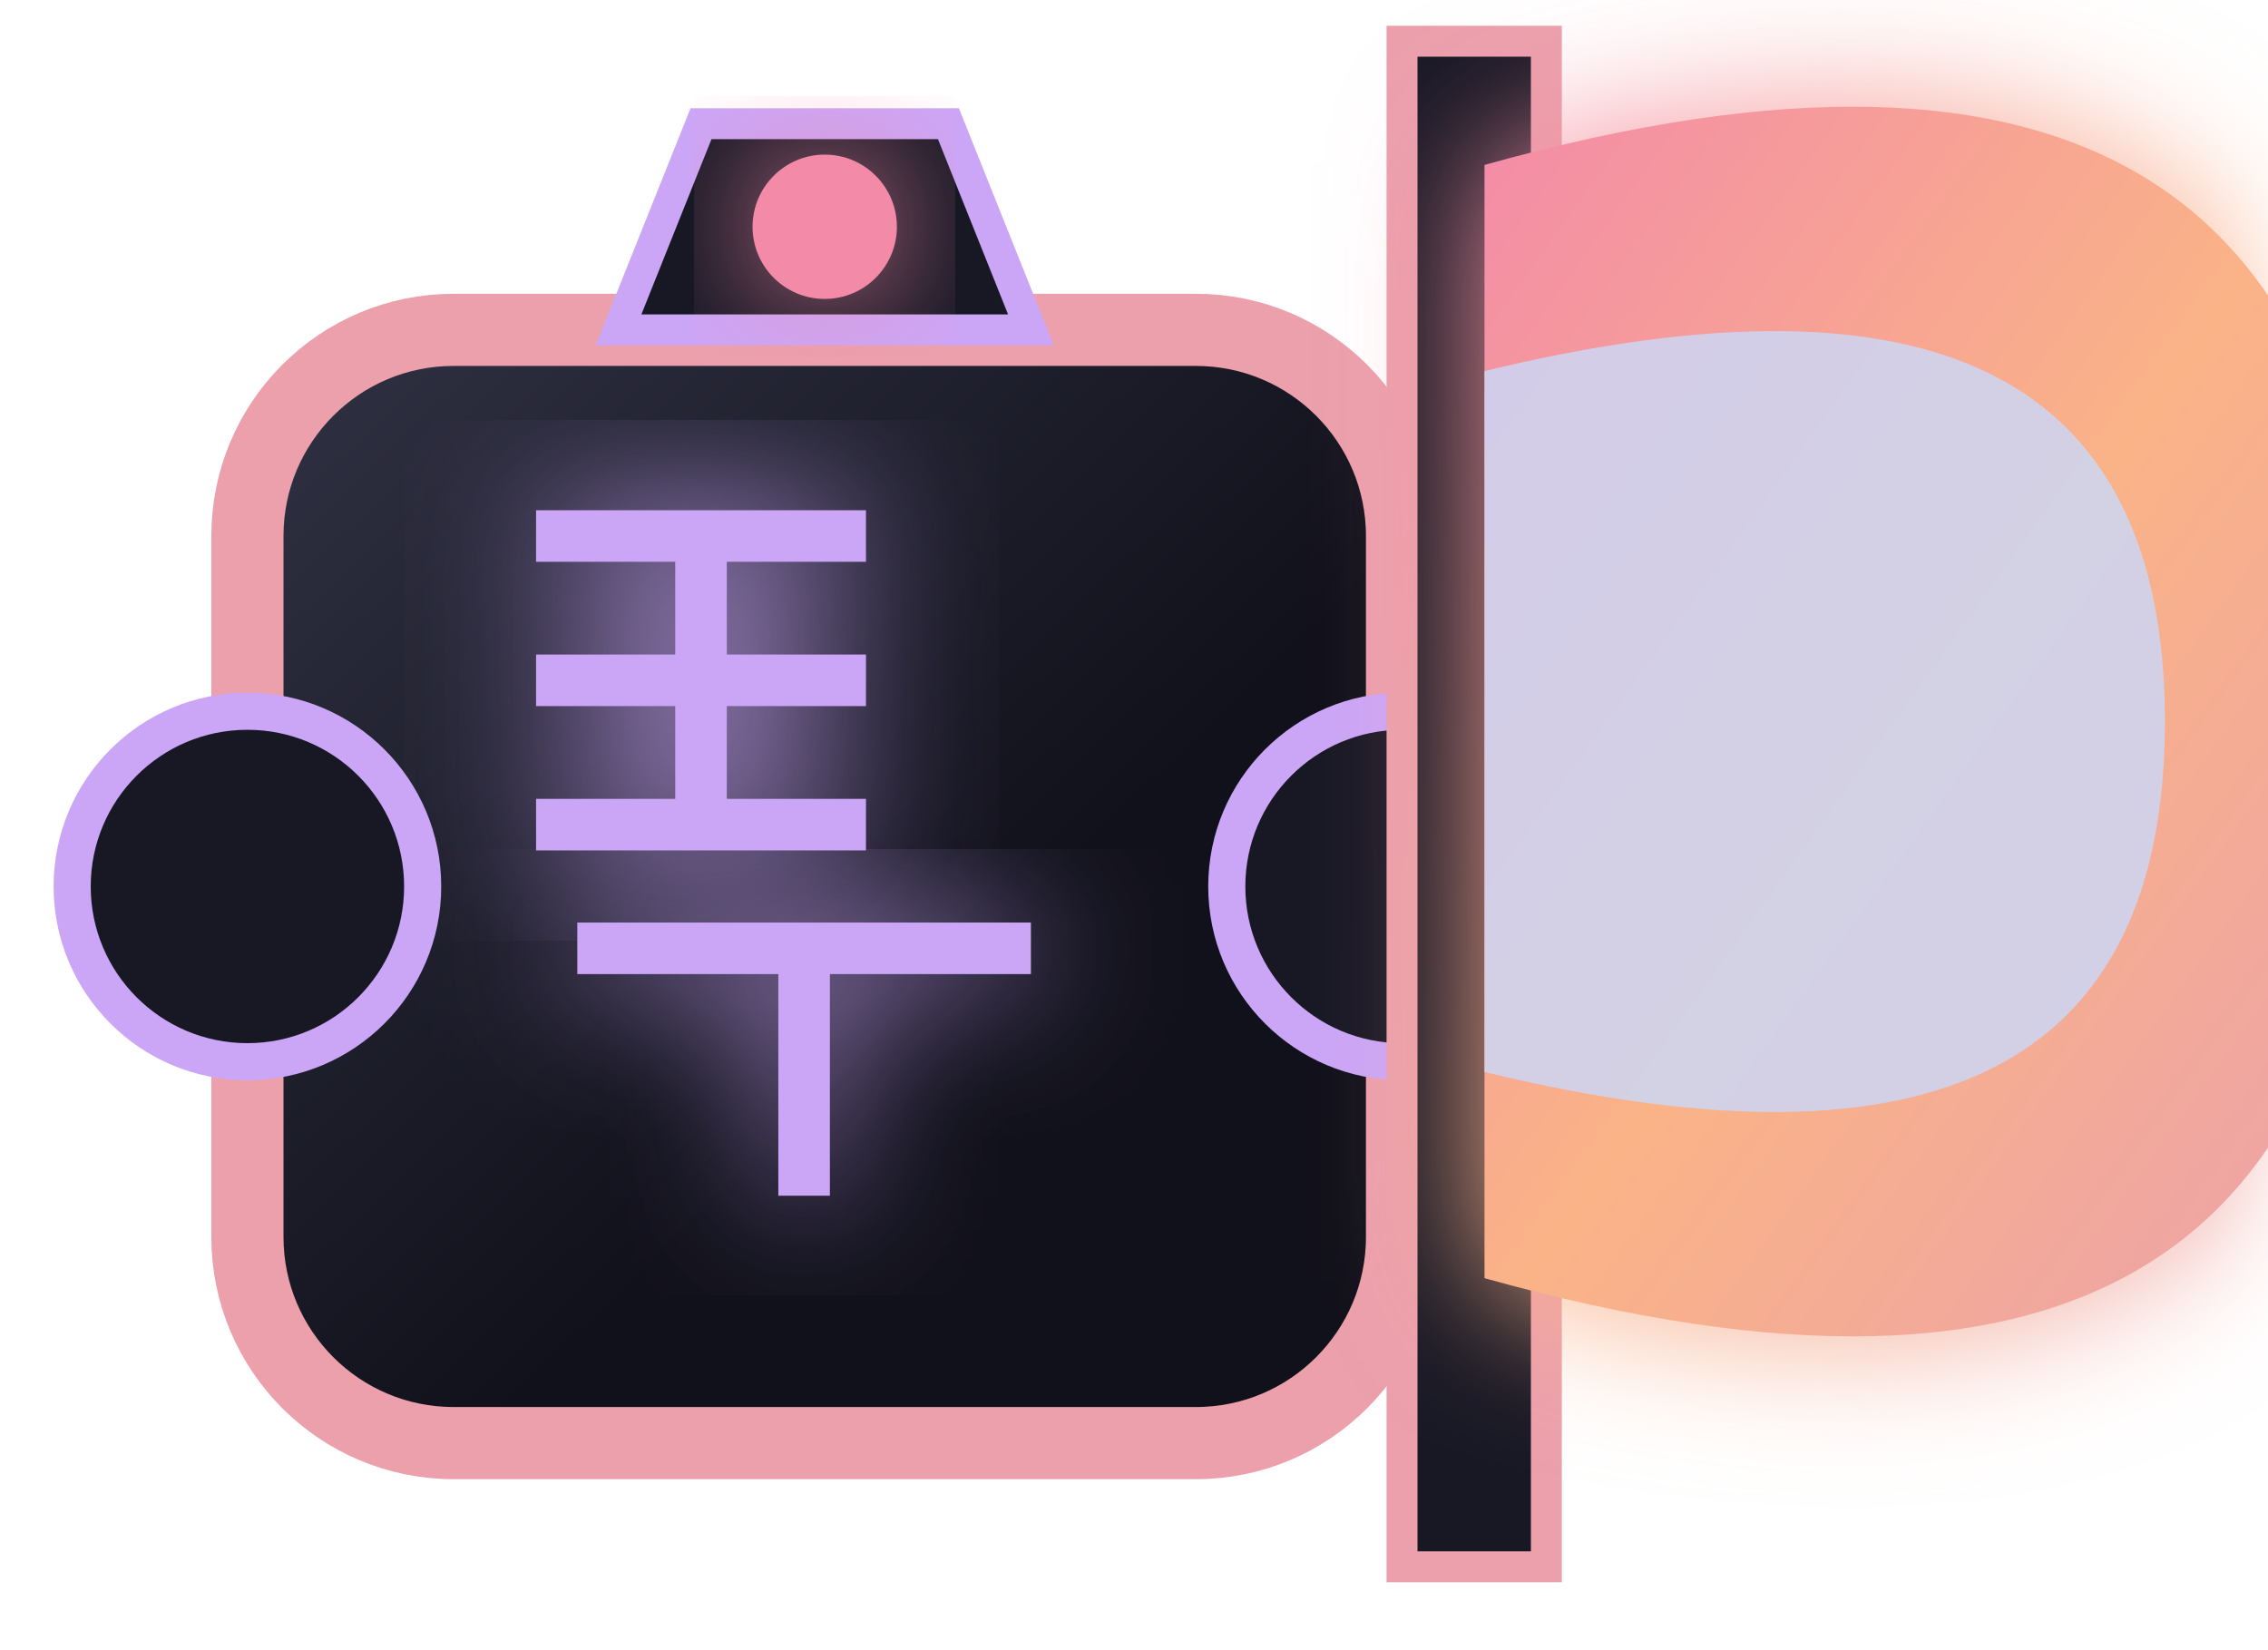
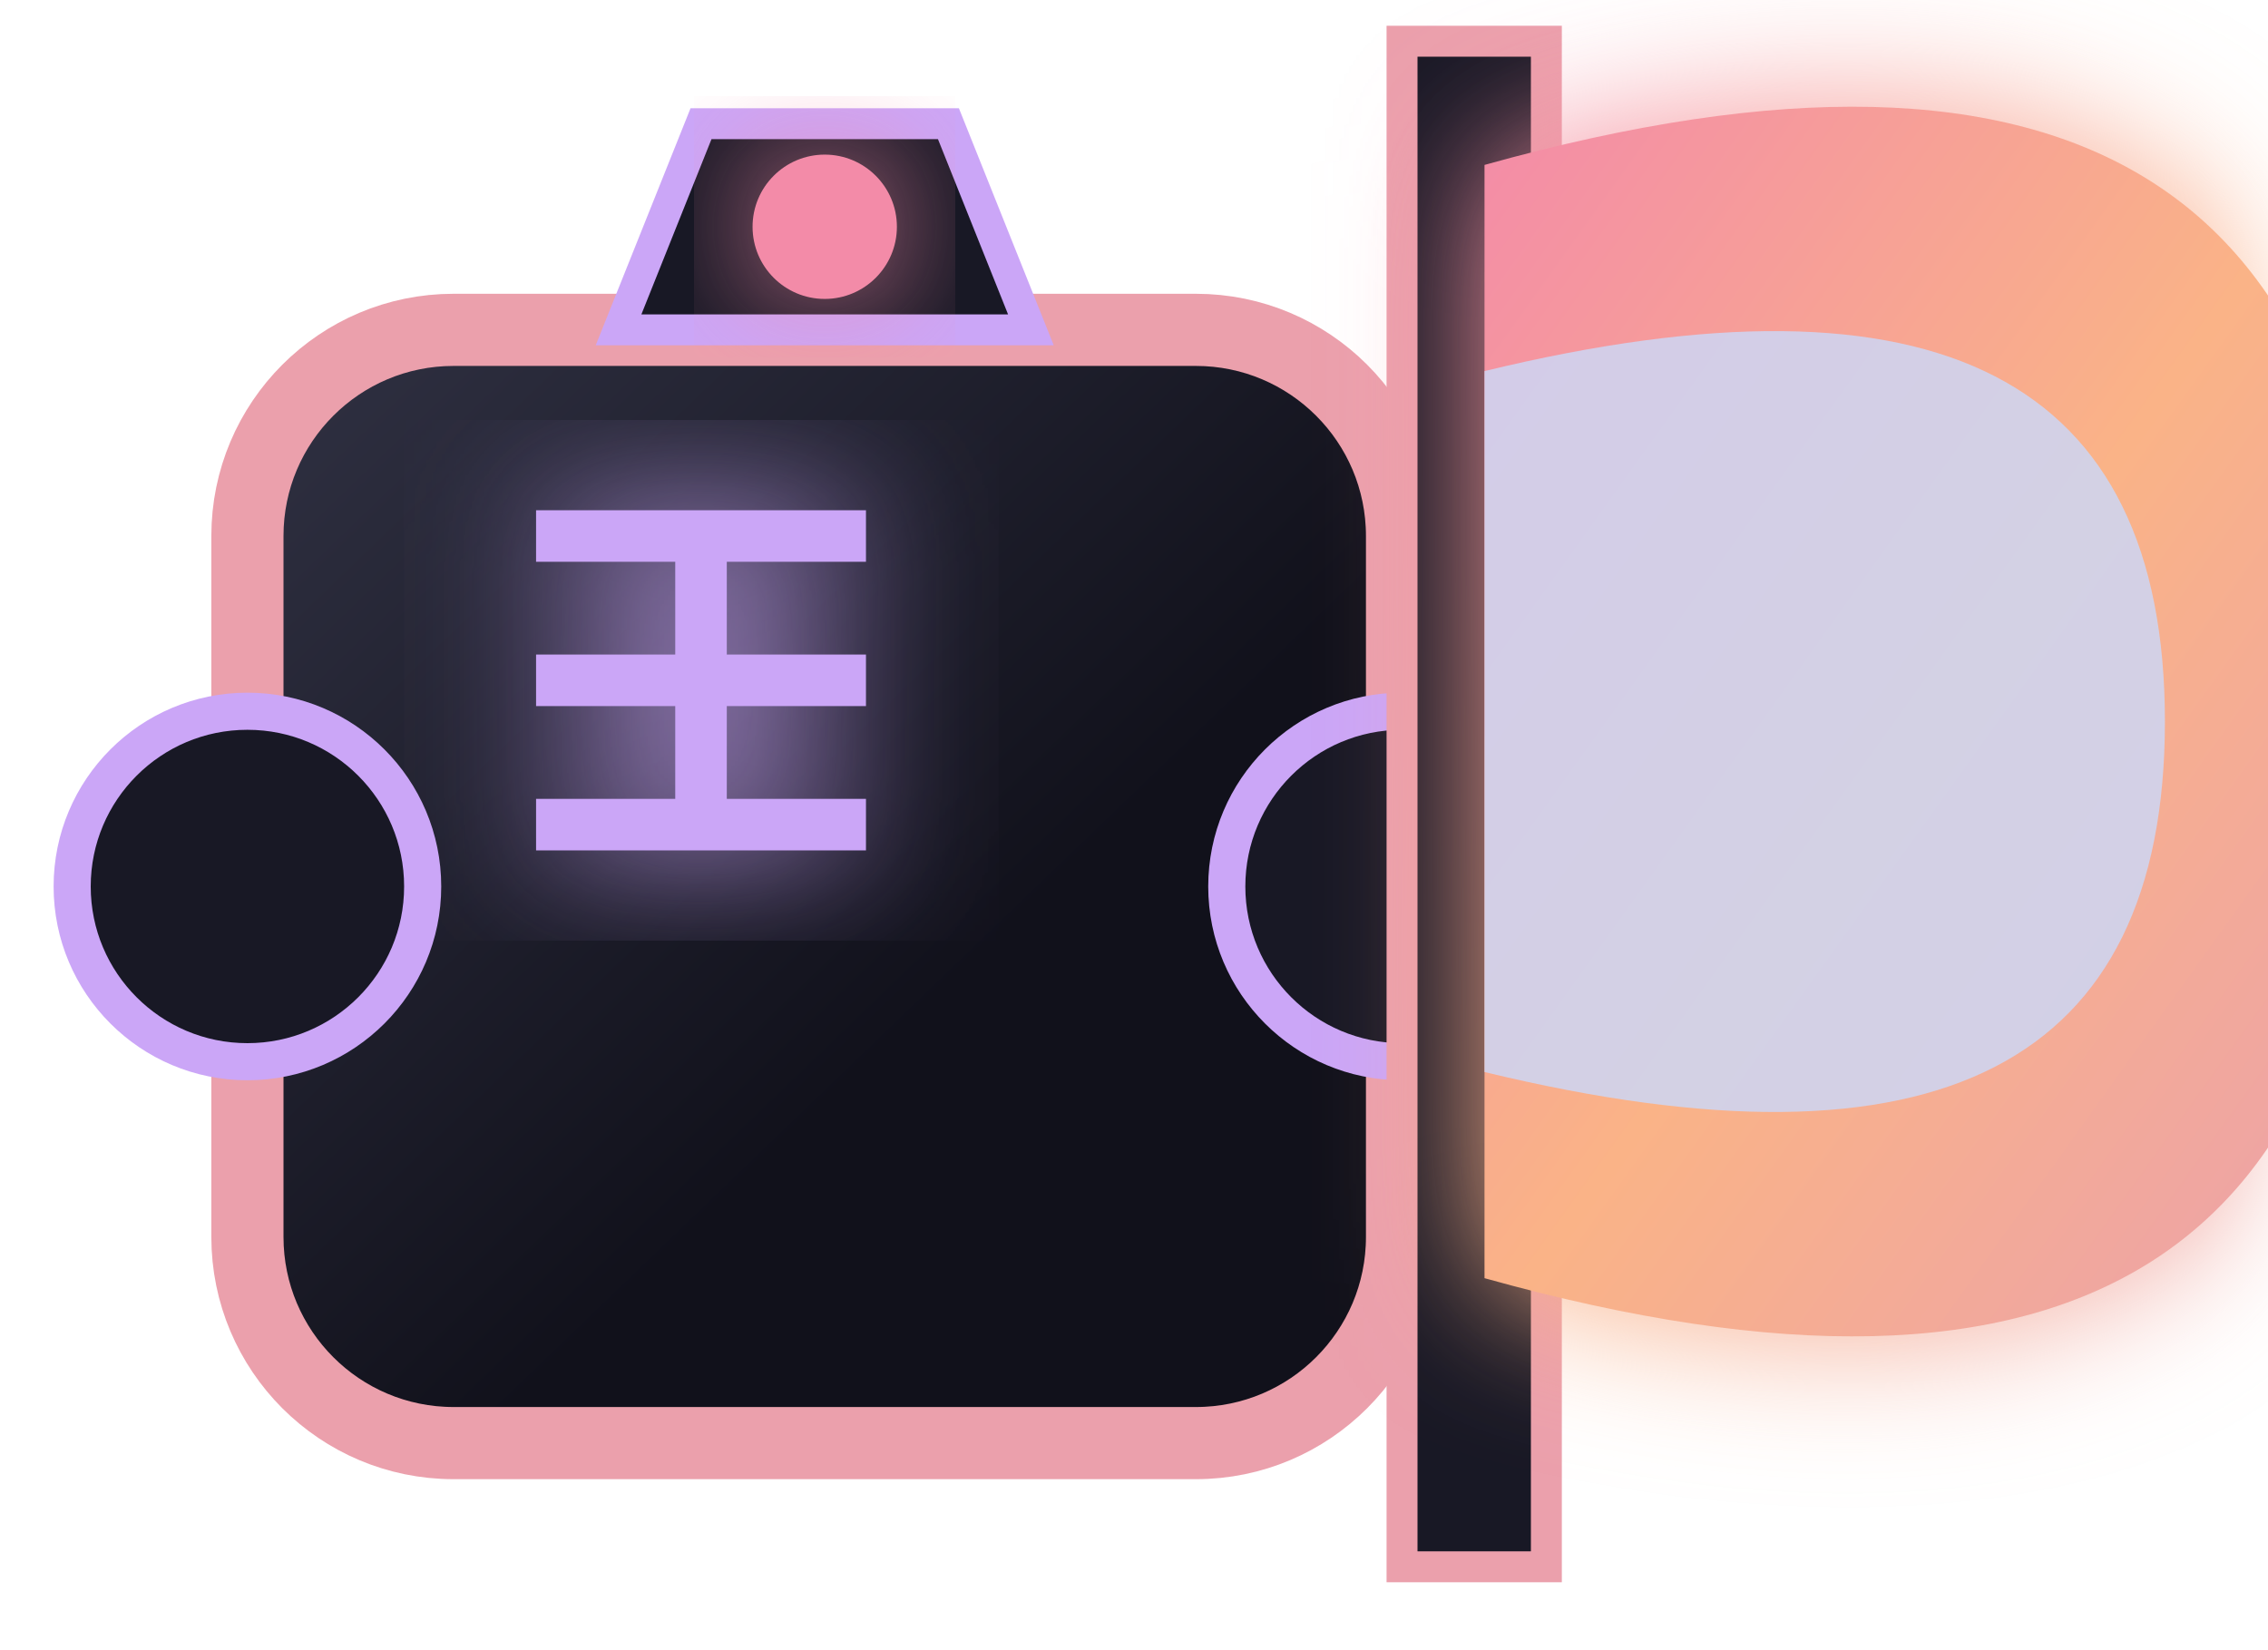
<svg xmlns="http://www.w3.org/2000/svg" viewBox="0 0 110 80" width="110" height="80">
  <defs>
    <filter id="goldGlow" x="-50%" y="-50%" width="200%" height="200%">
      <feGaussianBlur stdDeviation="4.5" result="blur" />
      <feMerge>
        <feMergeNode in="blur" />
        <feMergeNode in="SourceGraphic" />
      </feMerge>
    </filter>
    <filter id="heavyGoldGlow" x="-80%" y="-80%" width="260%" height="260%">
      <feGaussianBlur stdDeviation="7" result="blur1" />
      <feGaussianBlur stdDeviation="2.5" result="blur2" />
      <feMerge>
        <feMergeNode in="blur1" />
        <feMergeNode in="blur2" />
        <feMergeNode in="SourceGraphic" />
      </feMerge>
    </filter>
    <filter id="sakuraGlow" x="-50%" y="-50%" width="200%" height="200%">
      <feGaussianBlur stdDeviation="4" result="blur" />
      <feMerge>
        <feMergeNode in="blur" />
        <feMergeNode in="SourceGraphic" />
      </feMerge>
    </filter>
    <filter id="inkMisty" x="-30%" y="-30%" width="160%" height="160%">
      <feGaussianBlur stdDeviation="1.8" />
    </filter>
    <filter id="redGlow" x="-40%" y="-40%" width="180%" height="180%">
      <feGaussianBlur stdDeviation="3.5" result="blur" />
      <feMerge>
        <feMergeNode in="blur" />
        <feMergeNode in="SourceGraphic" />
      </feMerge>
    </filter>
    <linearGradient id="inkWashGrad" x1="0%" y1="0%" x2="100%" y2="100%">
      <stop offset="0%" stop-color="#313244" />
      <stop offset="60%" stop-color="#11111b" />
      <stop offset="100%" stop-color="#11111b" />
    </linearGradient>
    <linearGradient id="inkWashLight" x1="0%" y1="0%" x2="100%" y2="100%">
      <stop offset="0%" stop-color="#6c7086" />
      <stop offset="50%" stop-color="#45475a" />
      <stop offset="100%" stop-color="#1e1e2e" />
    </linearGradient>
    <linearGradient id="spiritGold" x1="0%" y1="0%" x2="100%" y2="0%">
      <stop offset="0%" stop-color="#cdd6f4" />
      <stop offset="35%" stop-color="#f9e2af" />
      <stop offset="75%" stop-color="#fab387" />
      <stop offset="100%" stop-color="#fab387" />
    </linearGradient>
    <linearGradient id="sacredMaple" x1="0%" y1="0%" x2="100%" y2="100%">
      <stop offset="0%" stop-color="#f38ba8" />
      <stop offset="50%" stop-color="#fab387" />
      <stop offset="100%" stop-color="#eba0ac" />
    </linearGradient>
    <linearGradient id="sakuraBlade" x1="0%" y1="0%" x2="100%" y2="100%">
      <stop offset="0%" stop-color="#cdd6f4" />
      <stop offset="40%" stop-color="#f2cdcd" />
      <stop offset="85%" stop-color="#f5c2e7" />
      <stop offset="100%" stop-color="#cba6f7" />
    </linearGradient>
    <linearGradient id="crimsonGaze" x1="0%" y1="0%" x2="100%" y2="100%">
      <stop offset="0%" stop-color="#f38ba8" />
      <stop offset="60%" stop-color="#eba0ac" />
      <stop offset="100%" stop-color="#1e1e2e" />
    </linearGradient>
  </defs>
  <rect x="12" y="16" width="56" height="54" rx="10" fill="url(#inkWashGrad)" stroke="#eba0ac" stroke-width="3.5" />
  <path d="M 26 26 L 42 26 M 34 26 L 34 40 M 26 40 L 42 40 M 26 33 L 42 33" stroke="#cba6f7" stroke-width="2.5" filter="url(#redGlow)" />
-   <path d="M 28 46 L 50 46 M 39 46 L 39 58" stroke="#cba6f7" stroke-width="2.5" filter="url(#redGlow)" />
  <circle cx="12" cy="43" r="8.5" fill="#181825" stroke="#cba6f7" stroke-width="1.8" />
  <circle cx="68" cy="43" r="8.5" fill="#181825" stroke="#cba6f7" stroke-width="1.8" />
  <polygon points="30,16 50,16 46,6 34,6" fill="#181825" stroke="#cba6f7" stroke-width="1.5" />
  <circle cx="40" cy="11" r="3.5" fill="#f38ba8" filter="url(#redGlow)" />
  <rect x="68" y="2" width="7" height="74" fill="#181825" stroke="#eba0ac" stroke-width="1.5" />
  <path d="M 72 8 Q 115 -4 115 35 Q 115 74 72 62 Z" fill="url(#sacredMaple)" filter="url(#redGlow)" />
  <path d="M 72 18 Q 105 10 105 35 Q 105 60 72 52 Z" fill="#cdd6f4" opacity="0.85" />
</svg>
